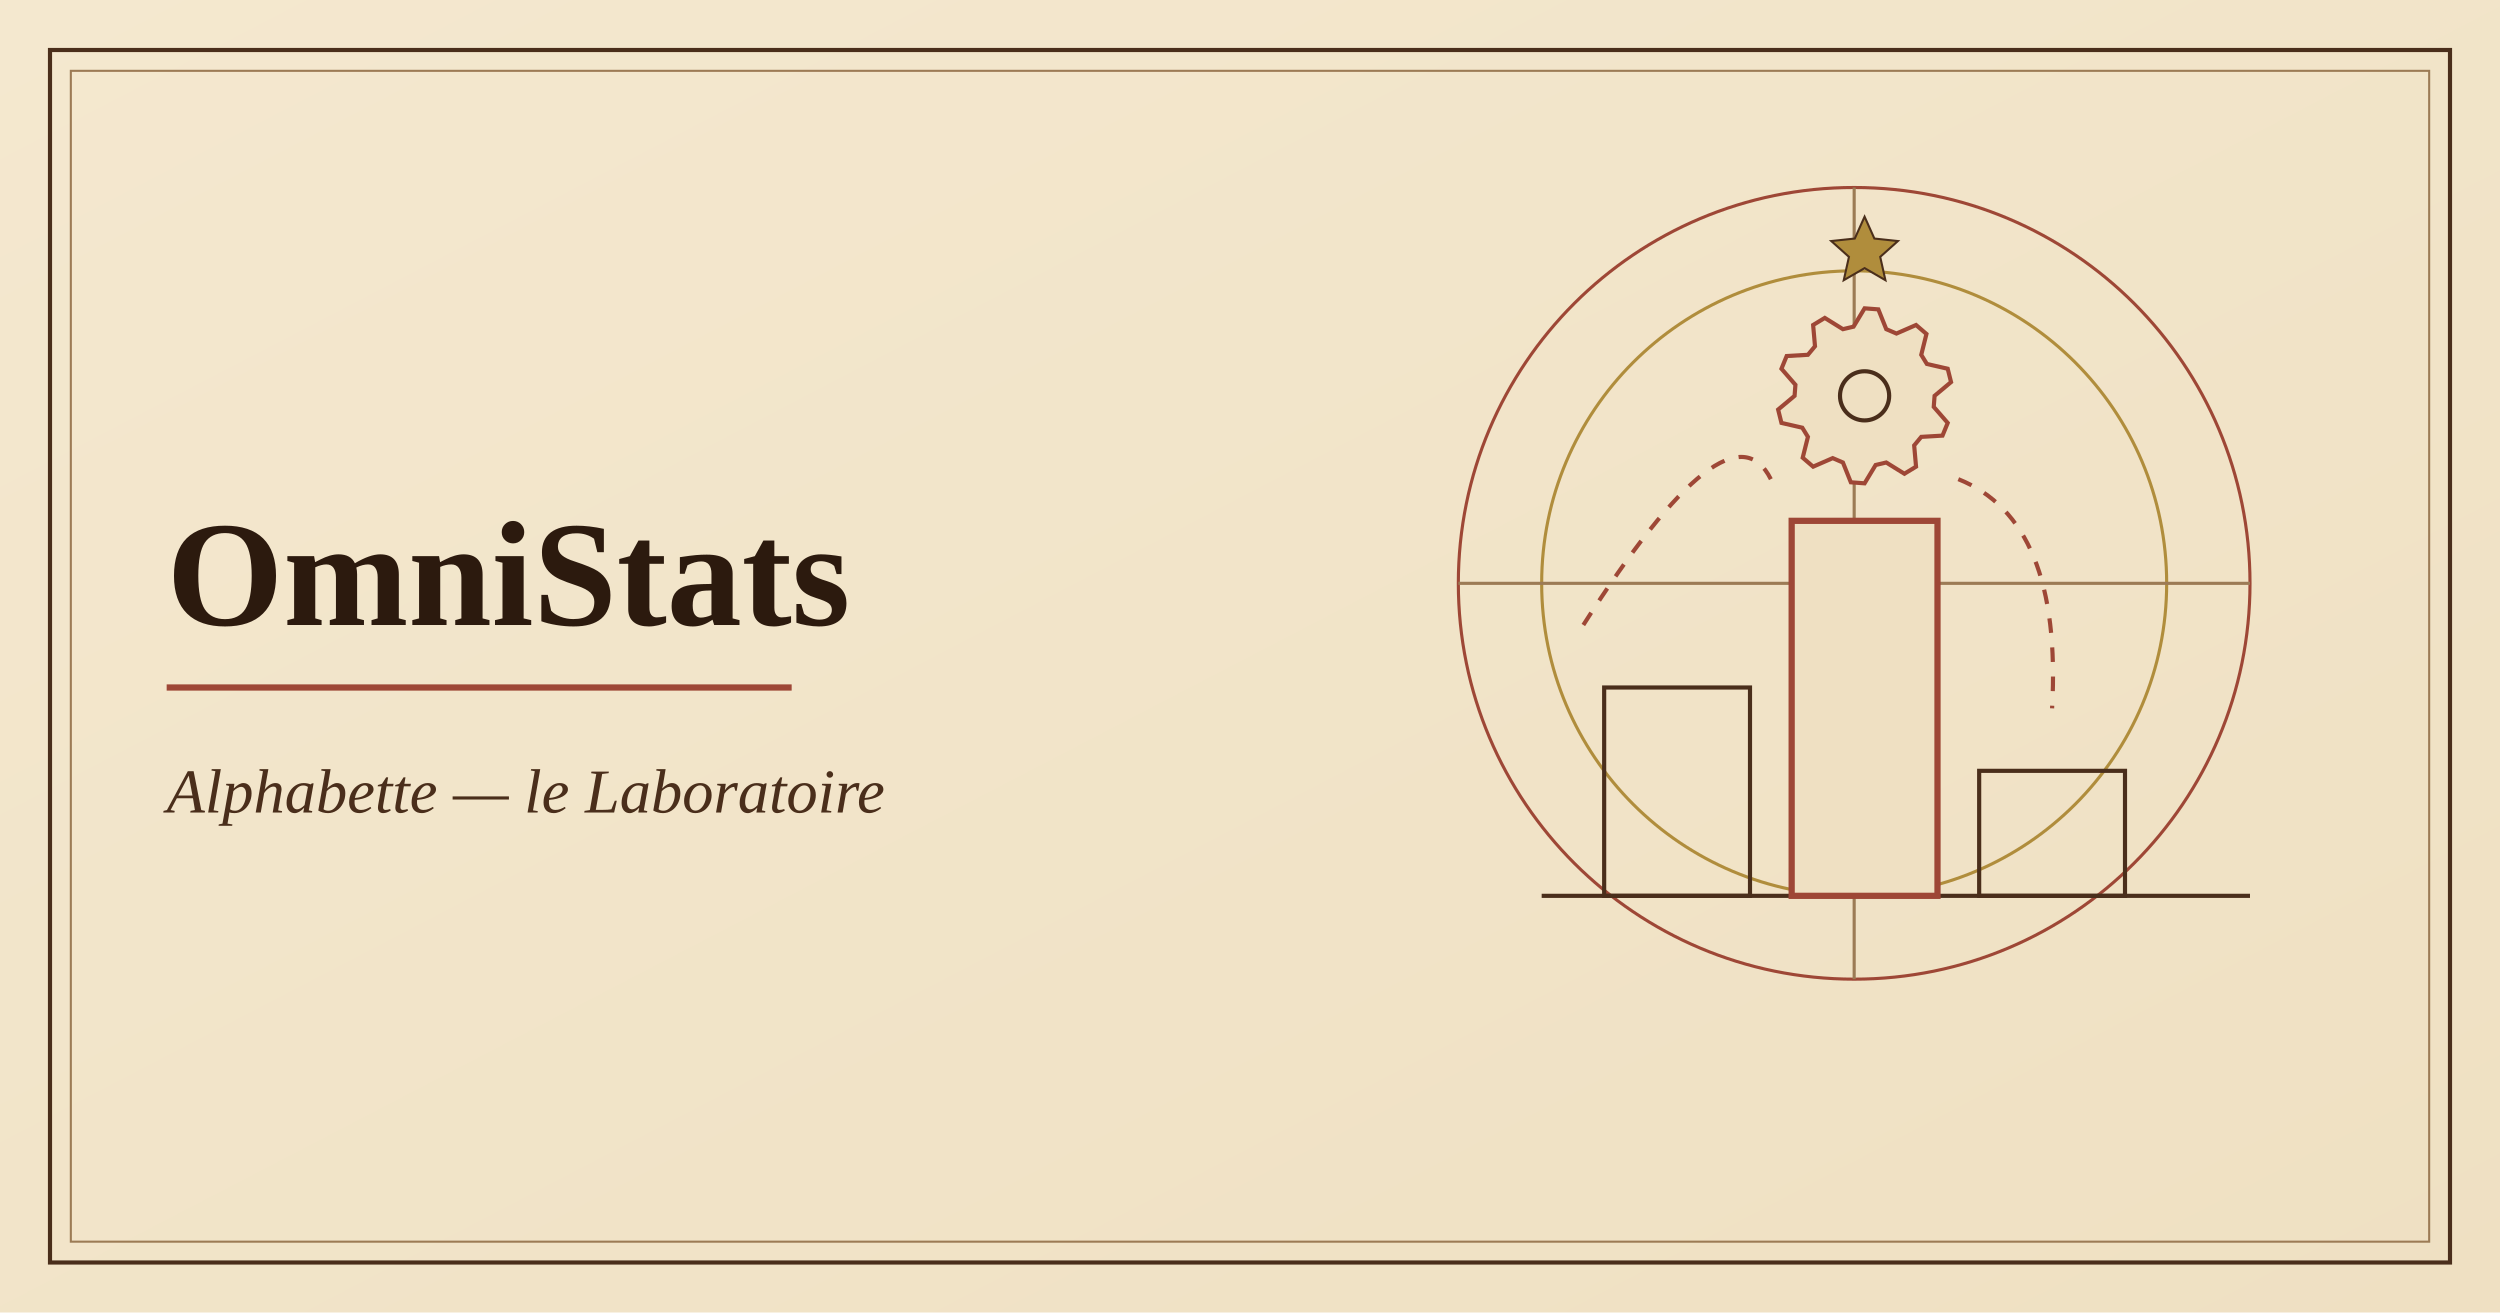
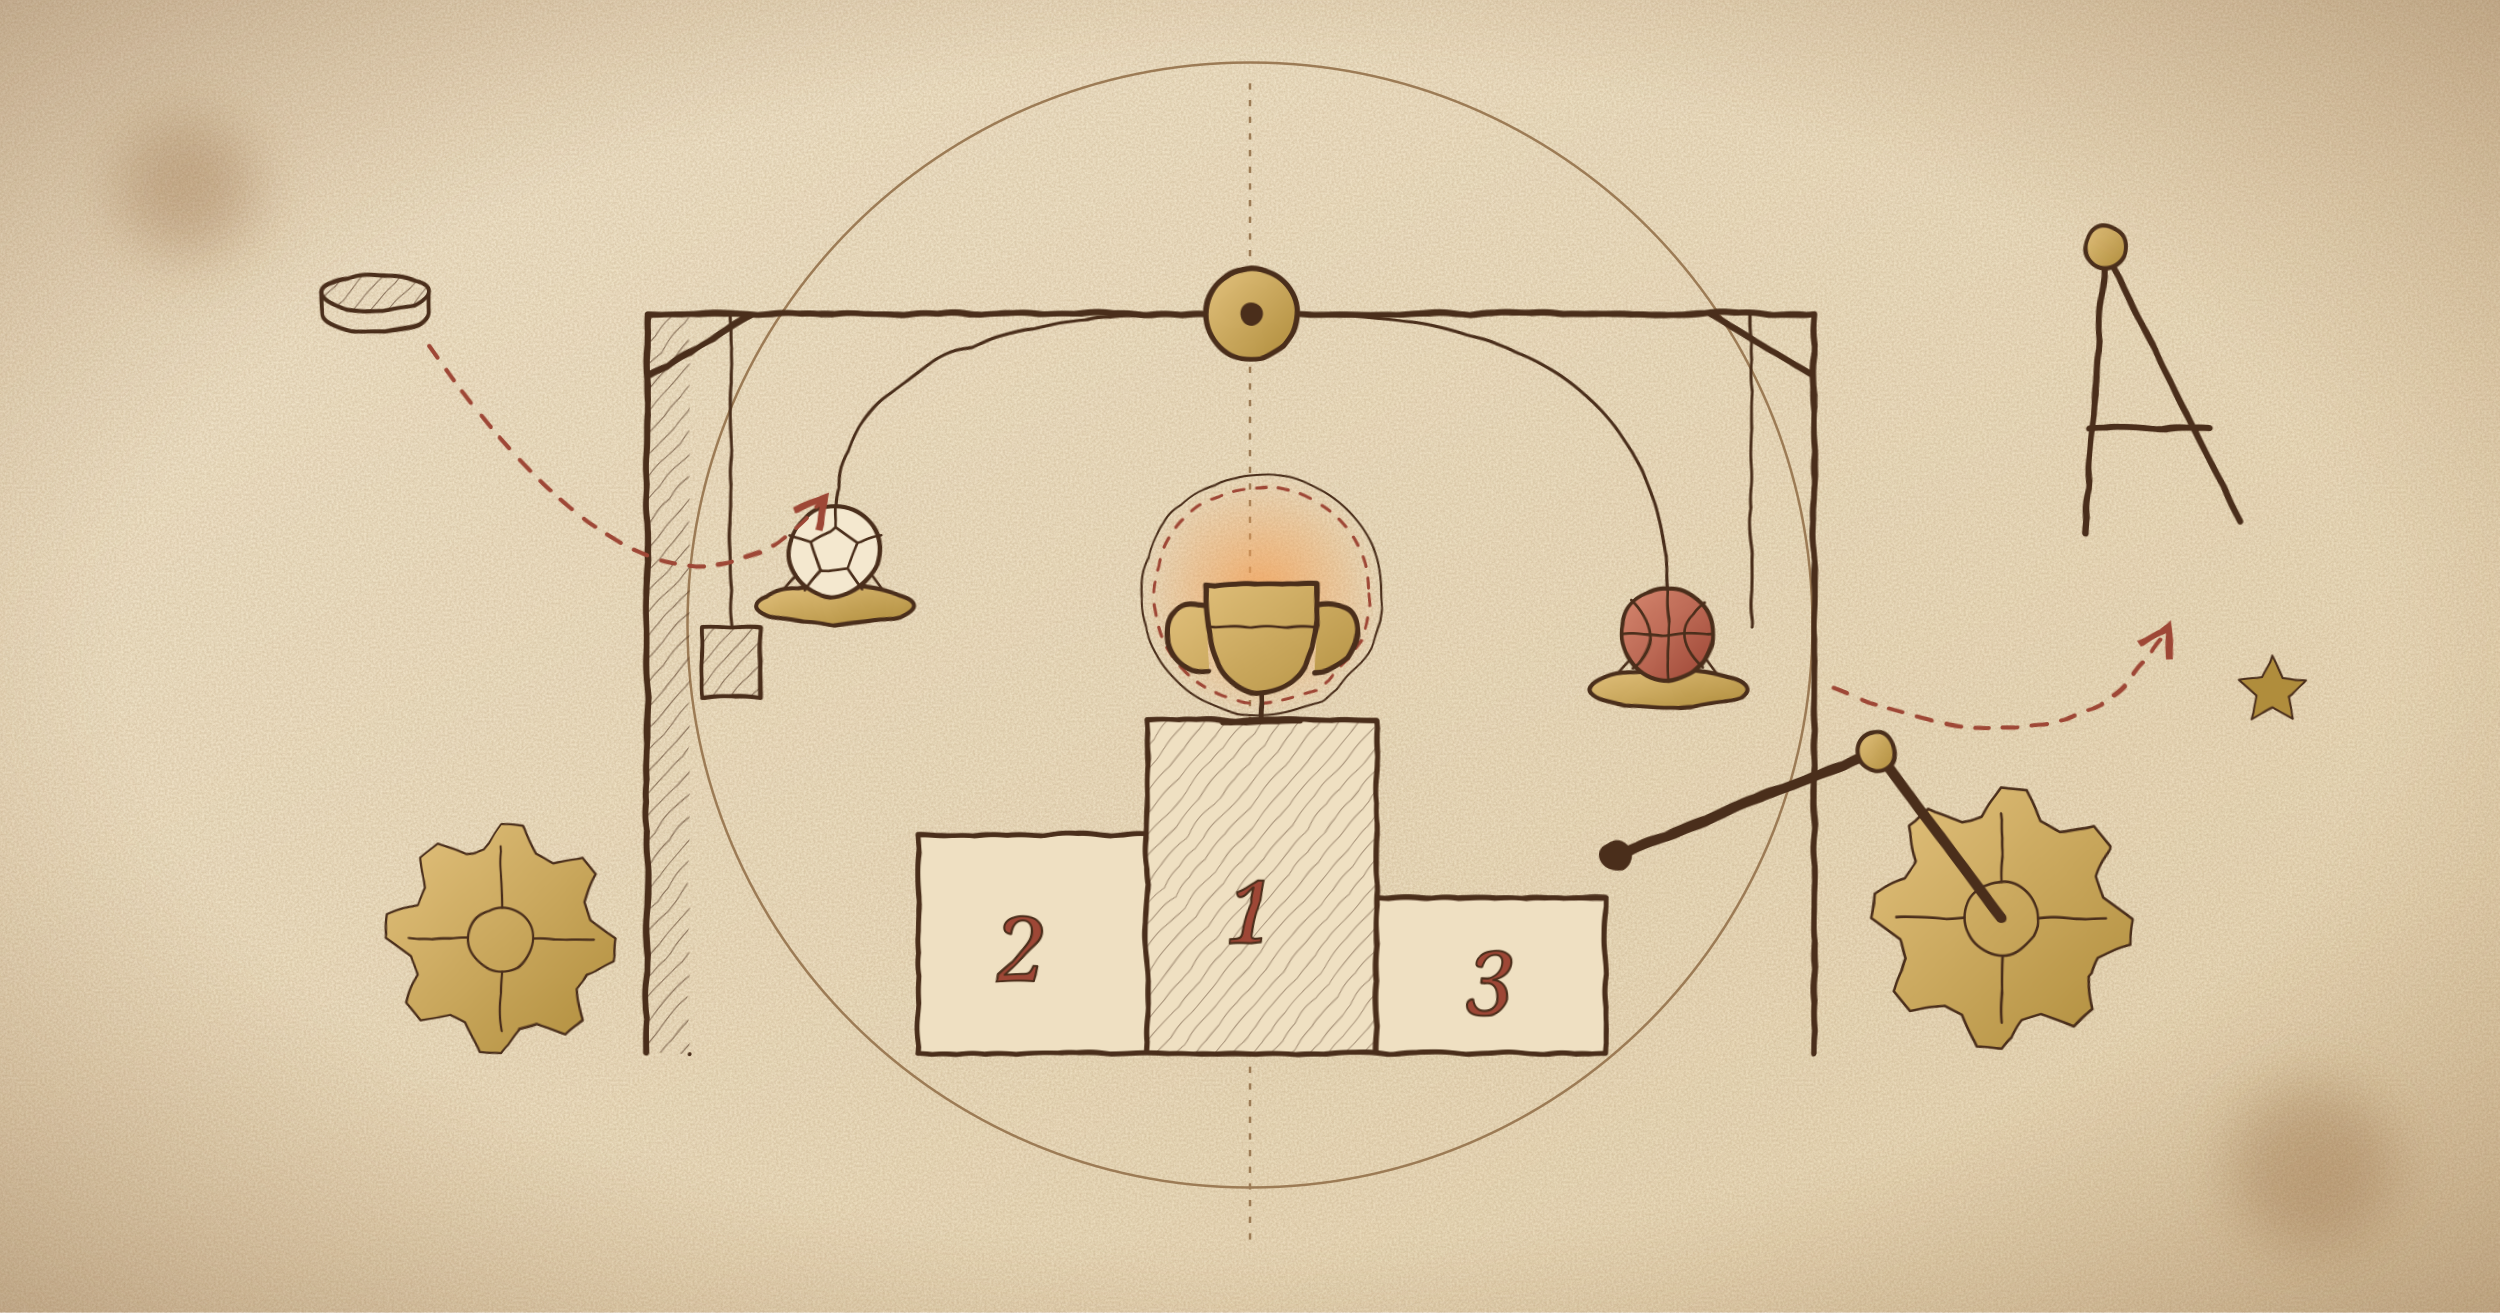
- <svg xmlns="http://www.w3.org/2000/svg" viewBox="0 0 1200 630" width="1200" height="630" role="img" aria-label="Illustration de l'application OmniStats">
+ <svg xmlns="http://www.w3.org/2000/svg" viewBox="0 0 1200 630" width="1200" height="630" role="img" aria-label="Illustration de l'application OmniStats : machine de Léonard de Vinci dessinée à l'encre sur parchemin">
  <defs>
    <linearGradient id="p" x1="0" y1="0" x2="1" y2="1">
-       <stop offset="0" stop-color="#f4e8cf" />
-       <stop offset="1" stop-color="#efe0c2" />
+       <stop offset="0" stop-color="#f6ebd3" />
+       <stop offset="1" stop-color="#ecdcba" />
    </linearGradient>
+     <radialGradient id="v" cx=".5" cy=".5" r=".75">
+       <stop offset=".6" stop-color="#8a5a2b" stop-opacity="0" />
+       <stop offset="1" stop-color="#6b4220" stop-opacity=".38" />
+     </radialGradient>
+     <radialGradient id="l" cx=".5" cy=".5" r=".5">
+       <stop offset="0" stop-color="#f2a35c" stop-opacity=".85" />
+       <stop offset="1" stop-color="#f2a35c" stop-opacity="0" />
+     </radialGradient>
+     <linearGradient id="w" x1="0" y1="0" x2="1" y2="1">
+       <stop offset="0" stop-color="#e3c27e" />
+       <stop offset="1" stop-color="#b08d3c" />
+     </linearGradient>
+     <linearGradient id="s" x1="0" y1="0" x2="1" y2="1">
+       <stop offset="0" stop-color="#d98a72" />
+       <stop offset="1" stop-color="#9e4736" />
+     </linearGradient>
+     <pattern id="h" width="7" height="7" patternUnits="userSpaceOnUse" patternTransform="rotate(40)">
+       <path d="M0 0v7" stroke="#4a2e1b" stroke-width="1.1" opacity=".55" />
+     </pattern>
+     <marker id="a" markerWidth="10" markerHeight="10" refX="8" refY="5" orient="auto">
+       <path d="M1 1 8 5 1 9" fill="none" stroke="#9e4736" stroke-width="1.6" />
+     </marker>
+     <filter id="r" x="-2%" y="-2%" width="104%" height="104%">
+       <feTurbulence baseFrequency=".03" numOctaves="2" seed="4" />
+       <feDisplacementMap in="SourceGraphic" scale="2.6" />
+     </filter>
+     <filter id="n">
+       <feTurbulence type="fractalNoise" baseFrequency=".9" numOctaves="2" seed="7" />
+       <feColorMatrix values="0 0 0 0 .35 0 0 0 0 .22 0 0 0 0 .1 0 0 0 .35 0" />
+     </filter>
+     <filter id="b">
+       <feGaussianBlur stdDeviation="14" />
+     </filter>
+     <g id="g">
+       <path d="M50 0L49 9.8L37 15.3L33.3 22.2L35.4 35.4L27.8 41.6L15.3 37L7.8 39.2L0 50L-9.8 49L-15.3 37L-22.2 33.3L-35.4 35.4L-41.6 27.8L-37 15.3L-39.2 7.8L-50 0L-49 -9.8L-37 -15.3L-33.3 -22.2L-35.4 -35.4L-27.8 -41.6L-15.3 -37L-7.8 -39.2L0 -50L9.8 -49L15.3 -37L22.2 -33.3L35.4 -35.4L41.6 -27.8L37 -15.3L39.2 -7.8z" />
+       <circle r="14" fill="none" />
+       <path d="M0-40V-14M0 40V14M-40 0H-14M40 0H14" fill="none" />
+     </g>
  </defs>
  <rect width="1200" height="630" fill="url(#p)" />
-   <rect x="24" y="24" width="1152" height="582" fill="none" stroke="#4a2e1b" stroke-width="2" />
-   <rect x="34" y="34" width="1132" height="562" fill="none" stroke="#9c7b55" stroke-width="1" />
-   <g fill="none" stroke="#9e4736" stroke-width="1.5">
-     <circle cx="890" cy="280" r="190" />
-     <circle cx="890" cy="280" r="150" stroke="#b08d3c" />
-     <path d="M700 280h380M890 90v380" stroke="#9c7b55" />
+   <rect width="1200" height="630" filter="url(#n)" />
+   <g fill="none" stroke="#9c7b55" stroke-width="1.2">
+     <circle cx="600" cy="300" r="270" />
+     <path d="M600 40v560" stroke-dasharray="3 5" />
  </g>
-   <path d="M740 430h340" stroke="#4a2e1b" stroke-width="2" />
-   <rect x="770" y="330" width="70" height="100" fill="none" stroke="#4a2e1b" stroke-width="2" />
-   <rect x="860" y="250" width="70" height="180" fill="#efe0c2" stroke="#9e4736" stroke-width="3" />
-   <rect x="950" y="370" width="70" height="60" fill="none" stroke="#4a2e1b" stroke-width="2" />
-   <path d="M895 148L901.6 148.5L905.4 158L910.3 160.1L919.7 156L924.7 160.3L922.2 170.3L924.9 174.7L934.9 177L936.5 183.4L928.6 190L928.2 195.3L934.9 203L932.4 209.1L922.2 209.7L918.8 213.8L919.7 224L914.1 227.4L905.4 222L900.3 223.2L895 232L888.4 231.5L884.6 222L879.7 219.9L870.3 224L865.3 219.7L867.8 209.7L865.1 205.3L855.1 203L853.5 196.6L861.4 190L861.8 184.7L855.1 177L857.6 170.9L867.8 170.3L871.2 166.2L870.3 156L875.9 152.6L884.6 158L889.7 156.8z" fill="#efe0c2" stroke="#9e4736" stroke-width="2" />
-   <circle cx="895" cy="190" r="11.8" fill="none" stroke="#4a2e1b" stroke-width="2" />
-   <path d="M895 104l4.7 10.5 11.3 1.2-8.5 7.6 2.5 11.2-10-5.8-10 5.8 2.5-11.2-8.5-7.6 11.3-1.2z" fill="#b08d3c" stroke="#4a2e1b" stroke-width="1" />
-   <path d="M760 300Q830 190 850 230M940 230Q990 250 985 340" fill="none" stroke="#9e4736" stroke-width="2" stroke-dasharray="7 7" />
-   <text x="80" y="300" font-family="Georgia,'Times New Roman',serif" font-size="72" font-weight="700" fill="#2c1a0e">OmniStats</text>
-   <path d="M80 330h300" stroke="#9e4736" stroke-width="3" />
-   <text x="80" y="390" font-family="Georgia,'Times New Roman',serif" font-size="30" font-style="italic" fill="#4a2e1b">Alphabette — le Laboratoire</text>
+   <g fill="#7a4a1d" opacity=".25" filter="url(#b)">
+     <circle cx="90" cy="90" r="34" />
+     <circle cx="1110" cy="560" r="40" />
+   </g>
+   <g filter="url(#r)" stroke-linejoin="round" stroke-linecap="round" stroke="#4a2e1b">
+     <path d="M310 505V150M870 505V150M310 150H870M310 180 360 150M870 180 820 150" fill="none" stroke="#4a2e1b" stroke-width="3" />
+     <path d="M310 150V505H330V150z" fill="url(#h)" stroke="none" />
+     <path d="M600 150v18" fill="none" stroke="#4a2e1b" stroke-width="2" />
+     <circle cx="600" cy="150" r="22" fill="url(#w)" stroke="#4a2e1b" stroke-width="2.5" />
+     <circle cx="600" cy="150" r="5" fill="#4a2e1b" />
+     <path d="M578 150Q400 150 400 250M622 150Q800 150 800 290" fill="none" stroke="#4a2e1b" stroke-width="1.5" />
+     <path d="M400 250 375 285H425zM800 290 775 325H825z" fill="none" stroke="#4a2e1b" stroke-width="1.2" />
+     <ellipse cx="400" cy="290" rx="38" ry="9" fill="url(#w)" stroke="#4a2e1b" stroke-width="2" />
+     <ellipse cx="800" cy="330" rx="38" ry="9" fill="url(#w)" stroke="#4a2e1b" stroke-width="2" />
+     <circle cx="400" cy="264" r="22" fill="#f4e8cf" stroke="#4a2e1b" stroke-width="2" />
+     <path d="M400 252l11 8-4 13h-14l-4-13zM400 242v10M411 260l11-4M407 273l7 10M393 273l-7 10M389 260l-11-4" fill="none" stroke="#4a2e1b" stroke-width="1.3" />
+     <circle cx="800" cy="304" r="22" fill="url(#s)" stroke="#4a2e1b" stroke-width="2" />
+     <path d="M778 304h44M800 282v44M783 288Q800 304 783 320M817 288Q800 304 817 320" fill="none" stroke="#4a2e1b" stroke-width="1.3" />
+     <path d="M350 150v150M840 150v150" fill="none" stroke="#4a2e1b" stroke-width="1.5" />
+     <path d="M336 300h28v34h-28z" fill="url(#h)" stroke="#4a2e1b" stroke-width="2" />
+     <path d="M440 505V400h110V505zM550 505V345h110V505zM660 505V430h110V505z" fill="#efe0c2" stroke="#4a2e1b" stroke-width="2.5" />
+     <path d="M550 345h110v160H550z" fill="url(#h)" opacity=".7" />
+     <text font-family="Georgia,serif" font-style="italic" fill="#9e4736" text-anchor="middle" font-size="42">
+       <tspan x="495" y="470">2</tspan>
+       <tspan x="605" y="452">1</tspan>
+       <tspan x="715" y="486">3</tspan>
+     </text>
+     <circle cx="605" cy="285" r="58" fill="url(#l)" />
+     <circle cx="605" cy="285" r="52" fill="none" stroke="#9e4736" stroke-width="1.5" stroke-dasharray="5 6" />
+     <path d="M578 280c0 40 12 52 27 52s27-12 27-52zM632 290q22-4 18 18-4 14-20 14M578 290q-22-4-18 18 4 14 20 14M605 332v14M586 346h38v-0" fill="url(#w)" stroke="#4a2e1b" stroke-width="2.5" />
+     <path d="M580 300h50" fill="none" stroke="#4a2e1b" stroke-width="1.3" />
+     <path d="M330 505v-0" fill="none" stroke="#4a2e1b" stroke-width="2" />
+     <use href="#g" transform="translate(240 450) scale(1.1)" fill="url(#w)" />
+     <use href="#g" transform="translate(960 440) scale(1.25)" fill="url(#w)" />
+     <path d="M960 440 900 360 775 410" fill="none" stroke="#4a2e1b" stroke-width="5" />
+     <circle cx="900" cy="360" r="9" fill="url(#w)" stroke="#4a2e1b" stroke-width="2" />
+     <circle cx="775" cy="410" r="7" fill="#4a2e1b" />
+     <ellipse cx="180" cy="140" rx="26" ry="9" fill="url(#h)" stroke="#4a2e1b" stroke-width="2" />
+     <path d="M154 140v10a26 9 0 0 0 52 0v-10" fill="none" stroke="#4a2e1b" stroke-width="2" />
+     <path d="M205 165Q320 330 395 238" fill="none" stroke="#9e4736" stroke-width="2" stroke-dasharray="7 7" marker-end="url(#a)" />
+     <path d="M880 330Q1000 380 1040 300" fill="none" stroke="#9e4736" stroke-width="2" stroke-dasharray="7 7" marker-end="url(#a)" />
+     <path d="M1010 120 1000 255M1010 120 1075 250M1002 205h58" fill="none" stroke="#4a2e1b" stroke-width="3" />
+     <circle cx="1010" cy="118" r="10" fill="url(#w)" stroke="#4a2e1b" stroke-width="2" />
+     <path d="M1090 314l4.7 10.5 11.3 1.2-8.5 7.6 2.5 11.2-10-5.8-10 5.8 2.5-11.2-8.5-7.6 11.3-1.2z" fill="#b08d3c" stroke="#4a2e1b" stroke-width="1" />
+   </g>
+   <rect width="1200" height="630" fill="url(#v)" />
</svg>
